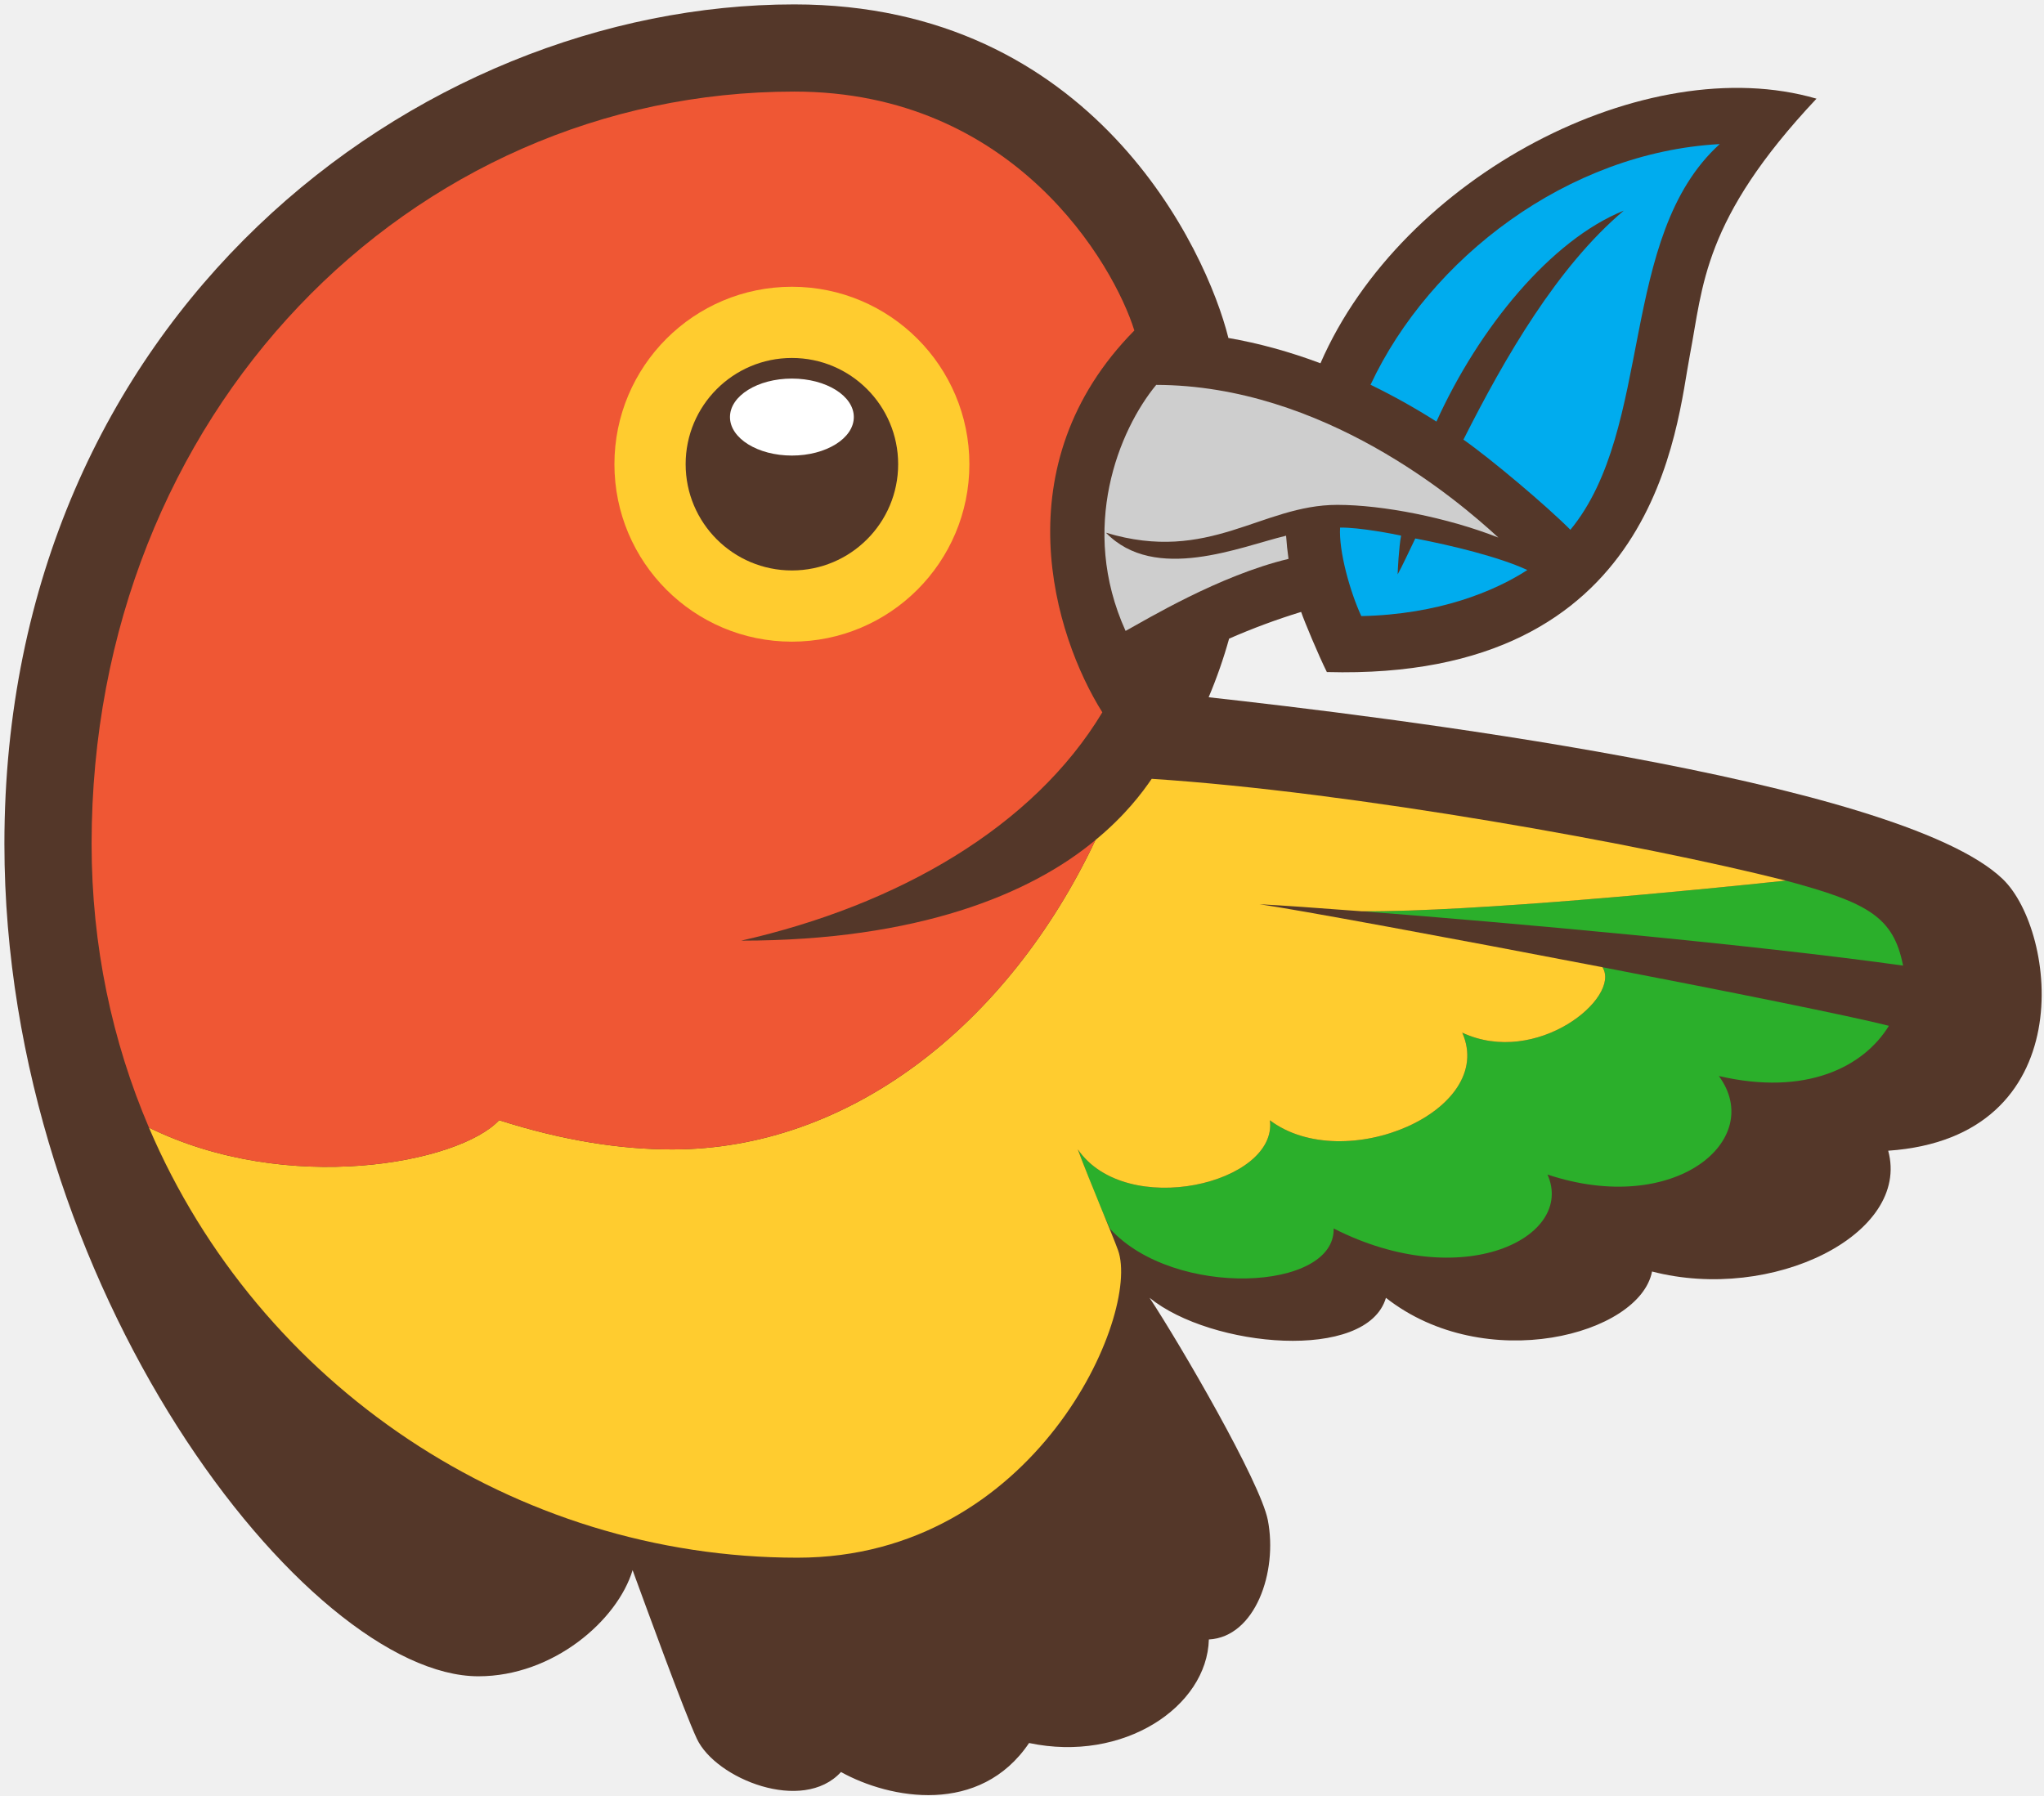
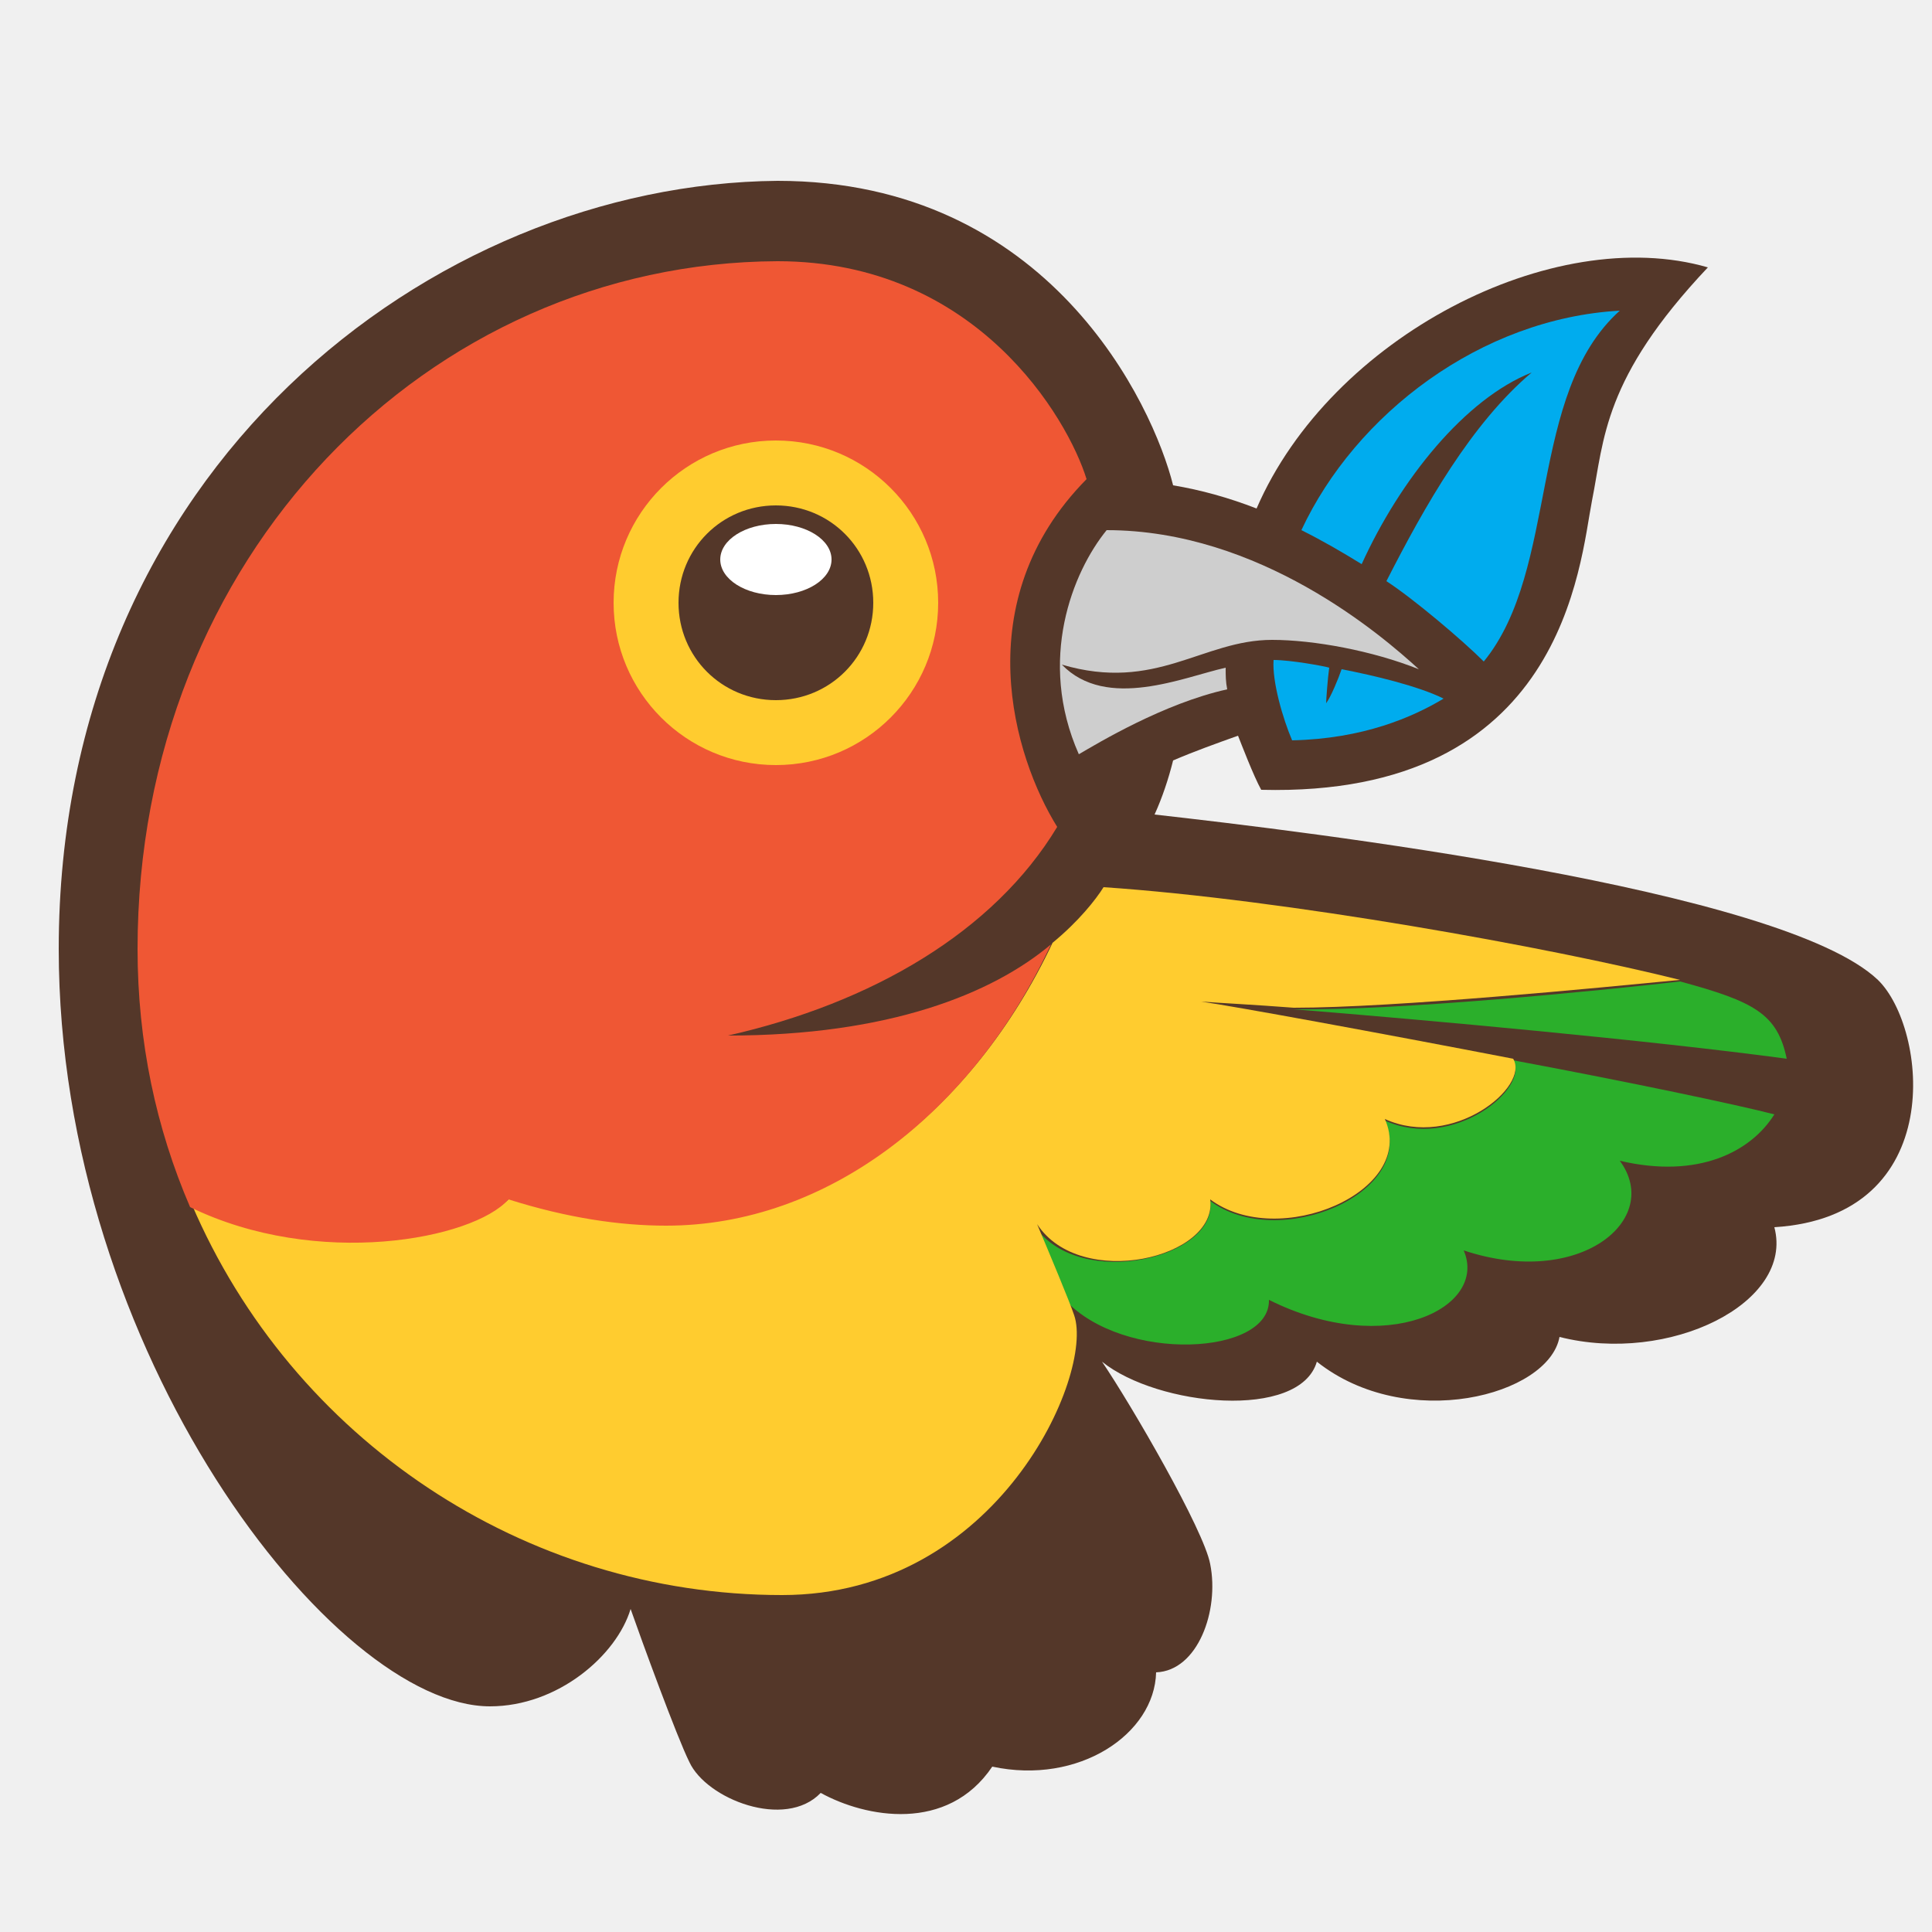
- <svg xmlns="http://www.w3.org/2000/svg" width="2500" height="2197" viewBox="0 0 256 225" preserveAspectRatio="xMinYMin meet">
-   <path d="M250.863 110.127c-13.126-12.611-78.758-20.485-99.468-22.776a60.776 60.776 0 0 0 2.563-7.343 82.879 82.879 0 0 1 9.021-3.347c.384 1.133 2.193 5.473 3.223 7.532 41.644 1.149 43.782-30.947 45.476-39.74 1.656-8.597 1.572-16.904 15.856-32.091-21.28-6.201-51.884 9.612-62.134 33.148-3.852-1.444-7.713-2.51-11.531-3.169C151.132 31.303 136.883.551 99.492.551 52.15.552.552 39.609.552 105.722c0 55.576 37.943 104.28 59.38 104.28 9.363 0 17.416-7.01 19.307-13.295 1.585 4.31 6.449 17.705 8.046 21.115 2.36 5.043 13.279 9.407 18.057 4.173 6.143 3.413 17.416 5.47 23.56-3.633 11.831 2.503 22.291-4.552 22.52-12.971 5.806-.31 8.654-8.462 7.386-14.954-.935-4.78-10.918-21.93-14.812-27.85 7.708 6.27 27.234 8.045 29.606.004 12.428 9.755 31.797 4.635 33.333-3.299 15.102 3.924 32.423-4.694 29.58-15.132 24.26-1.677 21.155-27.49 14.348-34.032z" fill="#543729" />
-   <path d="M183.311 55.076c5.226-10.368 11.792-21.688 20.085-28.691-9.128 3.678-18.14 14.676-23.469 26.43a82.201 82.201 0 0 0-8.254-4.613c7.433-15.866 24.705-29.117 43.74-30.152-12.75 11.563-8.223 35.596-18.706 48.32-3-3.014-9.888-8.828-13.396-11.294zm-8.241 16.882c.005-.397.154-3.457.432-4.854-.73-.172-5.275-1.061-7.644-1.005-.172 2.975 1.25 8.037 2.657 11.084 9.685-.203 16.681-3.103 20.799-5.77-3.506-1.634-9.488-3.086-14.036-3.955-.508 1.05-1.757 3.725-2.208 4.5z" fill="#00ACEE" />
-   <path d="M139.08 153.98l.01.047c-1.227-2.642-2.531-5.85-4.088-10.045 6.062 8.825 25.063 4.273 24.066-3.634 9.3 6.998 28.443-1.166 24.091-10.978 9.316 4.341 19.949-4.393 17.564-8.199 15.883 3.063 31.103 6.117 35.881 7.34-3.174 5.175-10.403 8.83-21.3 6.29 5.889 8.02-5.543 17.643-21.466 12.343 3.505 7.874-10.672 14.964-26.785 6.756.205 7.878-19.99 8.785-27.973.08zm31.506-39.816c18.434 1.416 48.918 4.164 67.79 6.805-1.192-6.141-4.449-7.896-14.694-10.648-11.018 1.175-38.972 3.921-53.096 3.843z" fill="#2BAF2B" />
-   <path d="M159.068 140.348c9.3 6.998 28.443-1.166 24.091-10.978 9.316 4.341 19.949-4.393 17.564-8.199-18.777-3.62-38.48-7.254-42.95-7.889 2.71.144 7.205.452 12.813.883 14.124.078 42.078-2.668 53.096-3.843-17.84-4.524-54.265-11.125-79.42-12.752-1.166 1.704-3.31 4.593-7.042 7.664-11.005 23.286-30.946 38.765-53.01 38.765-6.43 0-13.624-1.085-21.687-3.662-5.028 5.387-26.468 9.469-43.864.93 13.799 32.31 45.799 53.878 81.22 53.878 29.832 0 43.06-30.463 40.165-38.523-.702-1.957-3.486-8.445-5.043-12.64 6.063 8.825 25.063 4.273 24.067-3.634z" fill="#FFCC2F" />
-   <path d="M140.99 79.039c2.633-1.433 11.736-6.95 20.41-9.024a38.48 38.48 0 0 1-.305-2.903c-5.69 1.362-16.419 5.96-22.566-.376 12.97 3.914 19.446-3.487 28.98-3.487 5.68 0 13.786 1.586 20.175 4.095-5.139-4.748-21.992-19.076-42.858-19.126-4.659 5.648-9.694 17.883-3.837 30.82z" fill="#CECECE" />
-   <path d="M62.523 140.337c8.063 2.577 15.257 3.662 21.687 3.662 22.064 0 42.004-15.48 53.01-38.765-8.14 6.795-22.287 12.609-44.38 12.609 19.679-4.463 36.62-14.27 45.238-28.604-6.058-9.642-12.629-30.973 4.01-47.836-2.56-8.223-15.017-29.93-42.596-29.93-48.13 0-88.018 40.274-88.018 94.248 0 12.777 2.579 24.76 7.186 35.546 17.395 8.539 38.835 4.457 43.863-.93z" fill="#EF5734" />
-   <path d="M76.963 58.156c0 12.277 9.953 22.23 22.23 22.23 12.278 0 22.232-9.953 22.232-22.23 0-12.278-9.954-22.231-22.232-22.231-12.277 0-22.23 9.953-22.23 22.23z" fill="#FFCC2F" />
-   <path d="M85.884 58.156c0 7.35 5.96 13.309 13.309 13.309 7.351 0 13.31-5.96 13.31-13.31 0-7.35-5.958-13.31-13.31-13.31-7.35 0-13.31 5.96-13.31 13.31z" fill="#543729" />
-   <ellipse fill="#FFF" cx="99.193" cy="52.25" rx="7.756" ry="4.822" />
+ <svg xmlns="http://www.w3.org/2000/svg" version="1.1" id="Layer_1" x="0px" y="0px" viewBox="0 0 125 125" style="enable-background:new 0 0 125 125;" xml:space="preserve">
+   <style type="text/css">
+ 	.st0{fill:#543729;}
+ 	.st1{fill:#00ACEE;}
+ 	.st2{fill:#2BAF2B;}
+ 	.st3{fill:#FFCC2F;}
+ 	.st4{fill:#CECECE;}
+ 	.st5{fill:#EF5734;}
+ 	.st6{fill:#FFFFFF;}
+ </style>
+   <path class="st0" d="M121.5,63.4c-6.2-5.9-37-9.6-46.8-10.7c0.5-1.1,0.9-2.3,1.2-3.5c1.4-0.6,2.8-1.1,4.2-1.6c0.2,0.5,1,2.6,1.5,3.5  c19.6,0.5,20.6-14.6,21.4-18.7c0.8-4,0.7-7.9,7.5-15.1c-10-2.9-24.4,4.5-29.2,15.6c-1.8-0.7-3.6-1.2-5.4-1.5  c-1.3-5.2-8-19.7-25.6-19.7C28,11.9,3.8,30.3,3.8,61.4c0,26.1,17.8,49,27.9,49c4.4,0,8.2-3.3,9.1-6.3c0.7,2,3,8.3,3.8,9.9  c1.1,2.4,6.2,4.4,8.5,2c2.9,1.6,8.2,2.6,11.1-1.7c5.6,1.2,10.5-2.1,10.6-6.1c2.7-0.1,4.1-4,3.5-7c-0.4-2.2-5.1-10.3-7-13.1  c3.6,2.9,12.8,3.8,13.9,0c5.8,4.6,15,2.2,15.7-1.6c7.1,1.8,15.2-2.2,13.9-7.1C126.1,78.7,124.7,66.5,121.5,63.4L121.5,63.4z" />
+   <path class="st1" d="M89.7,37.6c2.5-4.9,5.5-10.2,9.4-13.5c-4.3,1.7-8.5,6.9-11,12.4c-1.3-0.8-2.5-1.5-3.9-2.2  c3.5-7.5,11.6-13.7,20.6-14.2c-6,5.4-3.9,16.7-8.8,22.7C94.6,41.4,91.4,38.7,89.7,37.6L89.7,37.6z M85.8,45.5c0-0.2,0.1-1.6,0.2-2.3  c-0.3-0.1-2.5-0.5-3.6-0.5c-0.1,1.4,0.6,3.8,1.2,5.2c4.6-0.1,7.8-1.5,9.8-2.7c-1.6-0.8-4.5-1.5-6.6-1.9  C86.6,43.9,86.1,45.1,85.8,45.5L85.8,45.5z" />
+   <path class="st2" d="M68.9,84.1L68.9,84.1c-0.6-1.2-1.2-2.7-1.9-4.7c2.9,4.1,11.8,2,11.3-1.7c4.4,3.3,13.4-0.5,11.3-5.2  c4.4,2,9.4-2.1,8.3-3.9c7.5,1.4,14.6,2.9,16.9,3.5c-1.5,2.4-4.9,4.2-10,3c2.8,3.8-2.6,8.3-10.1,5.8c1.6,3.7-5,7-12.6,3.2  C82.2,87.7,72.7,88.2,68.9,84.1L68.9,84.1z M83.7,65.3c8.7,0.7,23,2,31.9,3.2c-0.6-2.9-2.1-3.7-6.9-5  C103.5,64.1,90.4,65.4,83.7,65.3z" />
+   <path class="st3" d="M78.3,77.6c4.4,3.3,13.4-0.5,11.3-5.2c4.4,2,9.4-2.1,8.3-3.9c-8.8-1.7-18.1-3.4-20.2-3.7c1.3,0.1,3.4,0.2,6,0.4  c6.6,0,19.8-1.3,25-1.8c-8.4-2.1-25.5-5.2-37.3-6c-0.5,0.8-1.6,2.2-3.3,3.6c-5.2,11-14.6,18.2-24.9,18.2c-3,0-6.4-0.5-10.2-1.7  c-2.4,2.5-12.4,4.5-20.6,0.4c6.5,15.2,21.5,25.3,38.2,25.3c14,0,20.2-14.3,18.9-18.1c-0.3-0.9-1.6-4-2.4-5.9  C69.9,83.5,78.8,81.4,78.3,77.6L78.3,77.6z" />
+   <path class="st4" d="M69.8,48.8c1.2-0.7,5.5-3.3,9.6-4.2c-0.1-0.5-0.1-0.9-0.1-1.4c-2.7,0.6-7.7,2.8-10.6-0.2  c6.1,1.8,9.1-1.6,13.6-1.6c2.7,0,6.5,0.7,9.5,1.9c-2.4-2.2-10.3-9-20.2-9C69.4,37,67.1,42.7,69.8,48.8L69.8,48.8z" />
+   <path class="st5" d="M32.9,77.6c3.8,1.2,7.2,1.7,10.2,1.7c10.4,0,19.8-7.3,24.9-18.2c-3.8,3.2-10.5,5.9-20.9,5.9  c9.3-2.1,17.2-6.7,21.3-13.5c-2.8-4.5-5.9-14.6,1.9-22.5c-1.2-3.9-7.1-14.1-20-14.1C27.7,17,8.9,36,8.9,61.4c0,6,1.2,11.6,3.4,16.7  C20.5,82.1,30.6,80.2,32.9,77.6L32.9,77.6z" />
+   <path class="st3" d="M39.7,39c0,5.8,4.7,10.5,10.5,10.5c5.8,0,10.5-4.7,10.5-10.5c0-5.8-4.7-10.5-10.5-10.5  C44.4,28.5,39.7,33.2,39.7,39L39.7,39z" />
+   <path class="st0" d="M43.9,39c0,3.5,2.8,6.3,6.3,6.3c3.5,0,6.3-2.8,6.3-6.3s-2.8-6.3-6.3-6.3C46.7,32.7,43.9,35.5,43.9,39L43.9,39z" />
+   <ellipse class="st6" cx="50.2" cy="36.2" rx="3.6" ry="2.3" />
</svg>
